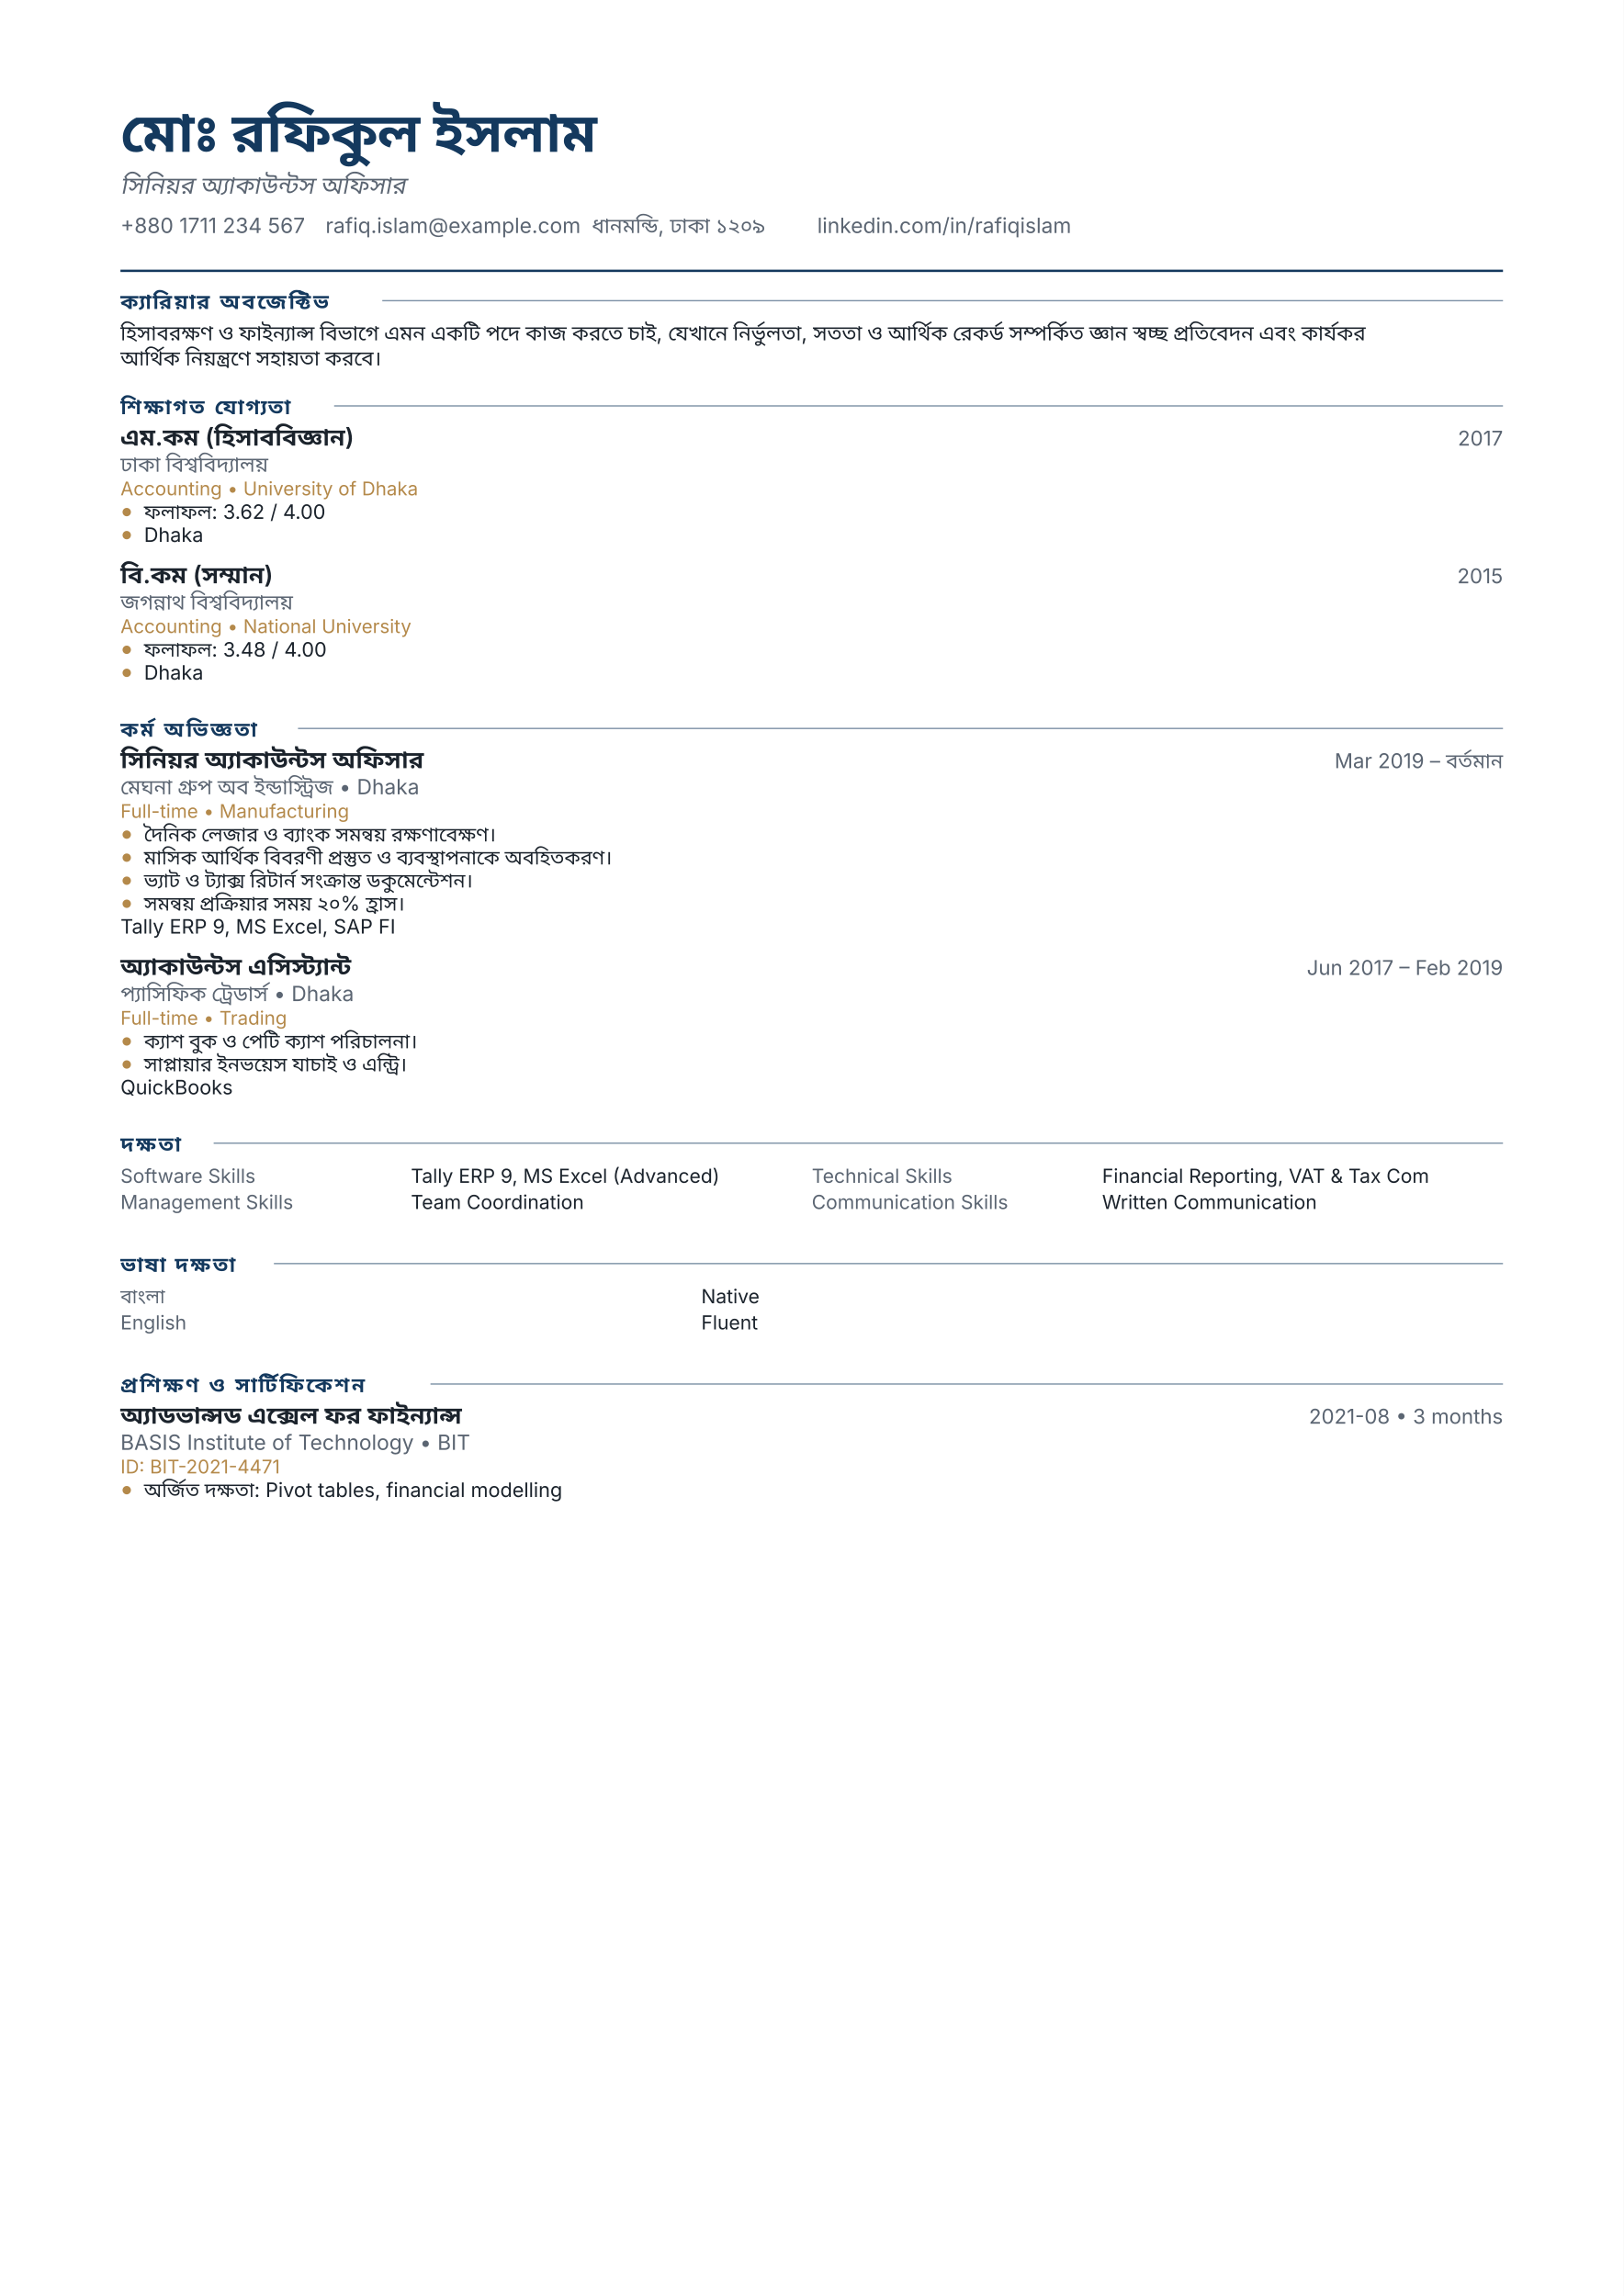
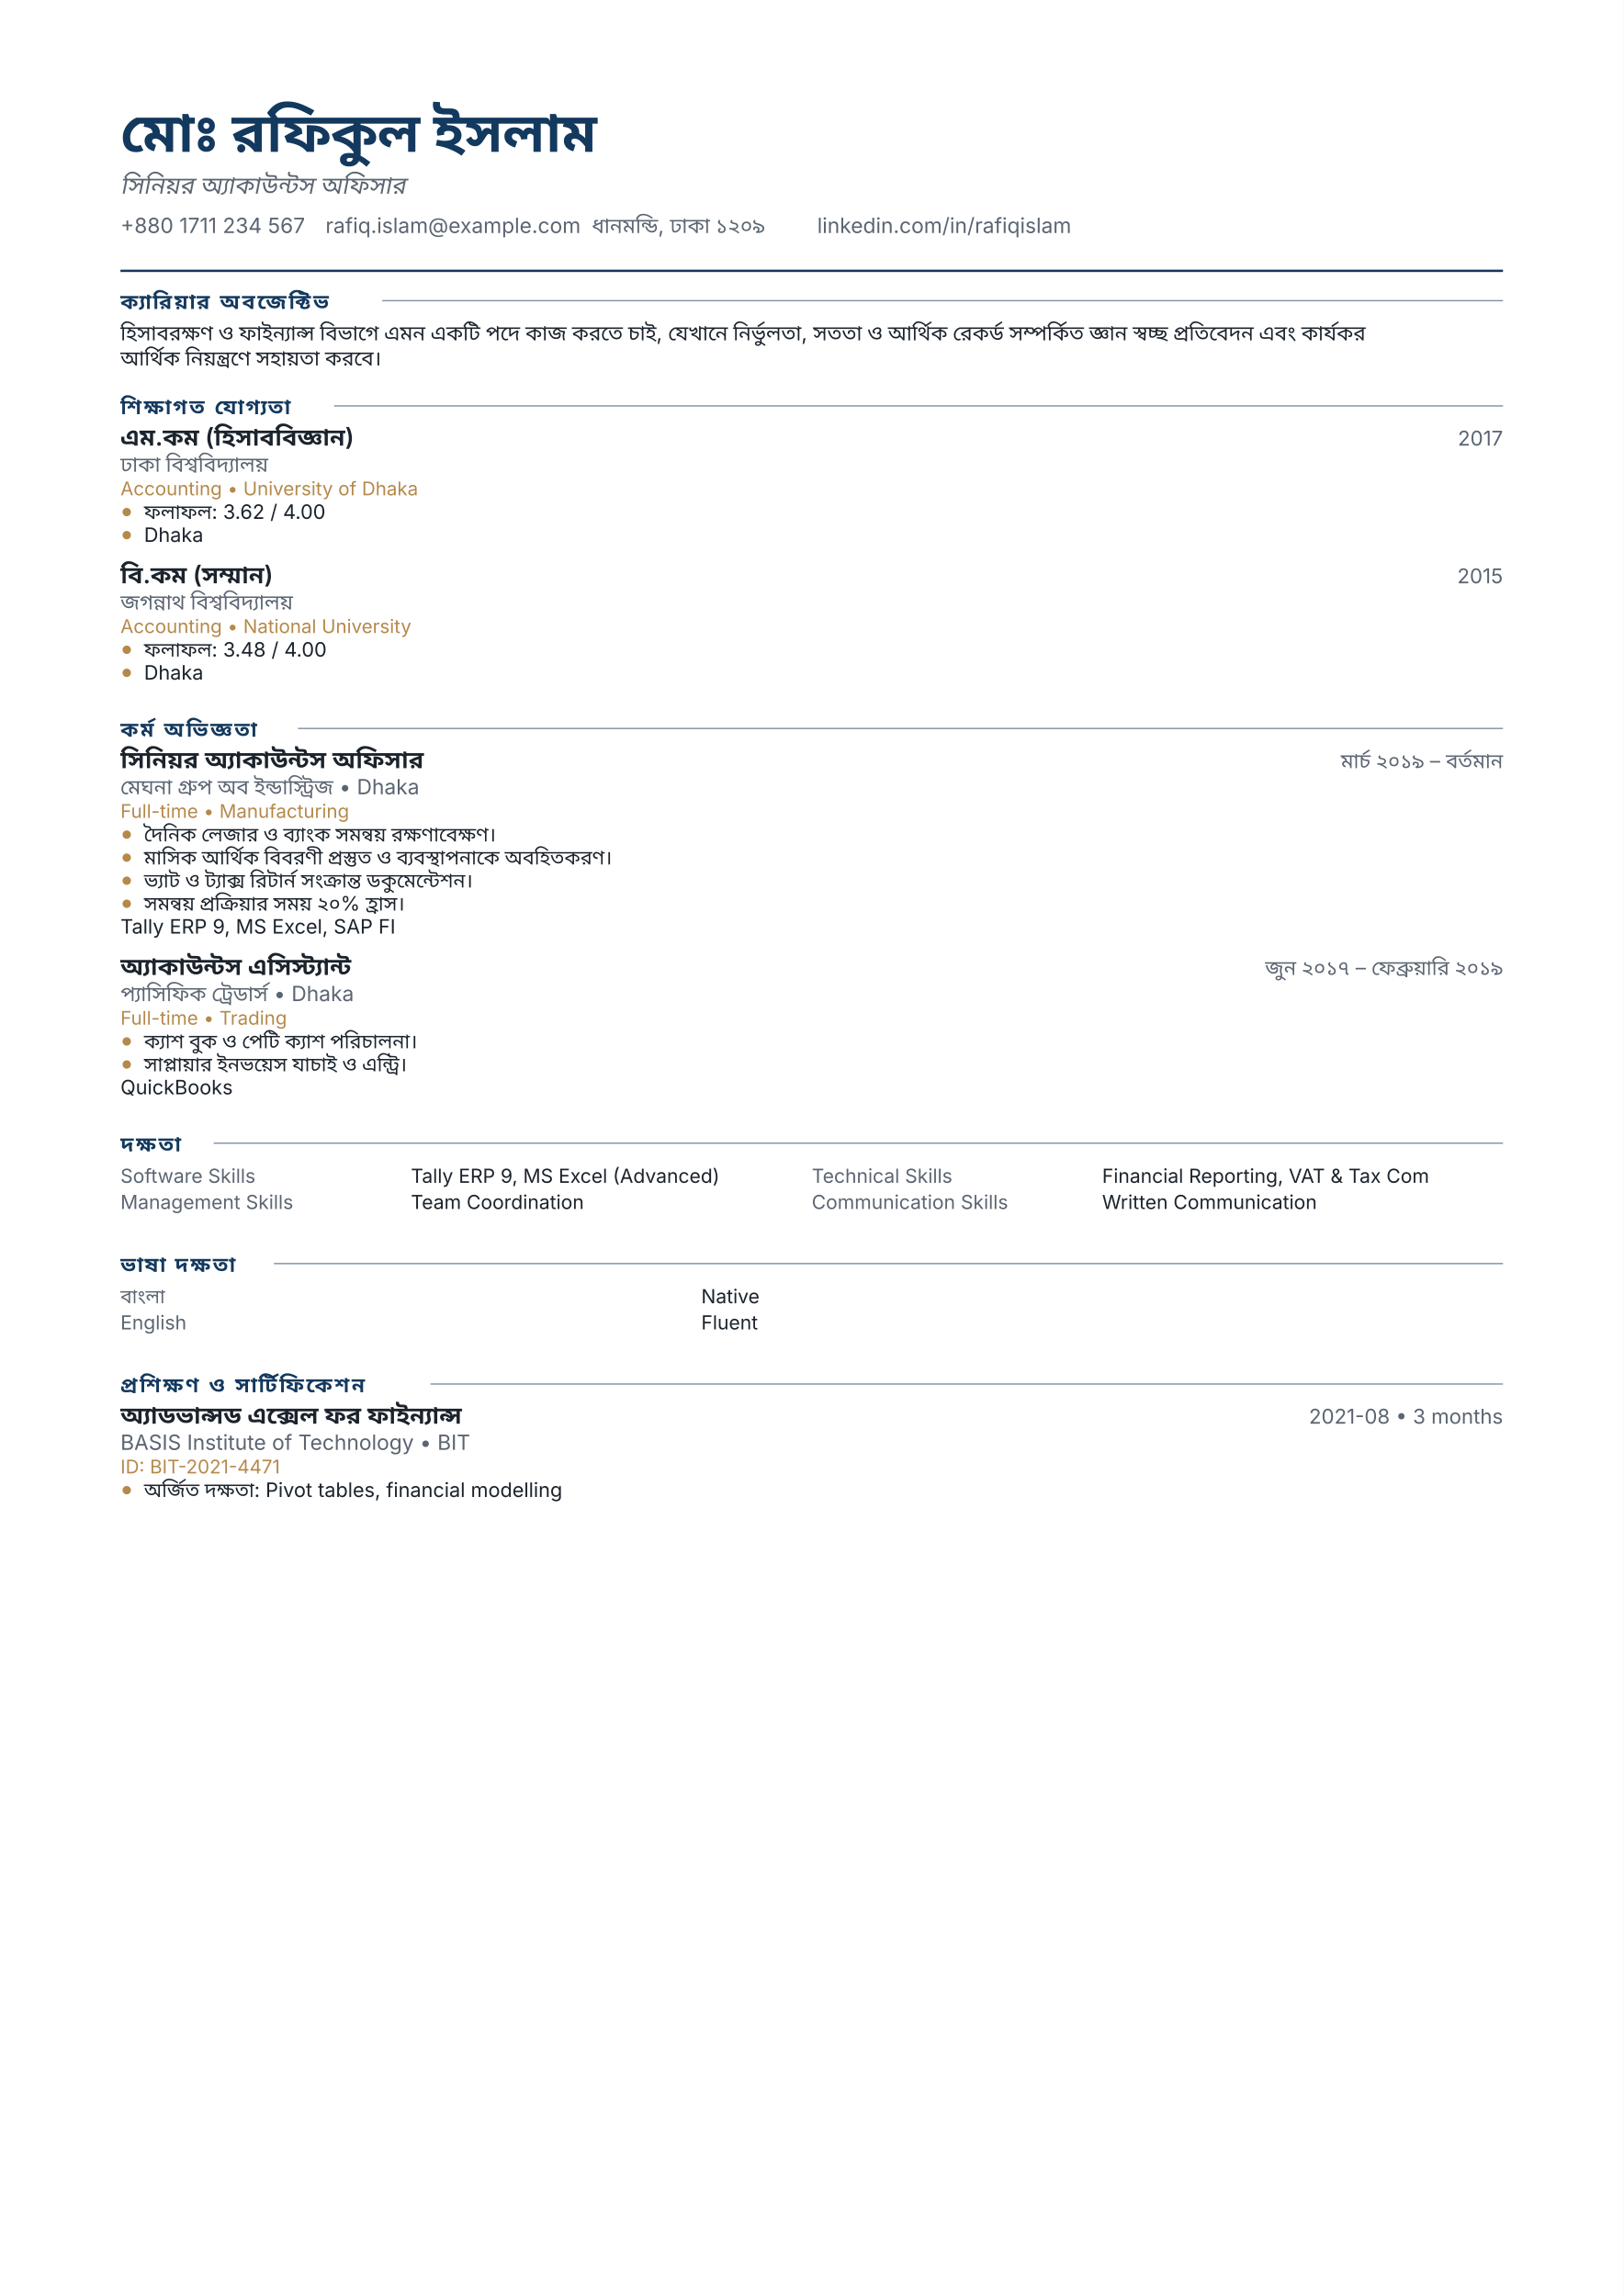
<svg xmlns="http://www.w3.org/2000/svg" width="620" height="877" viewBox="0 0 620 877" role="img" aria-label="CV template preview: Classic Professional">
  <rect width="620" height="877" fill="#ffffff" />
  <rect x="0.0" y="0.0" width="620.0" height="877.0" fill="#ffffff" />
  <text x="46.0" y="58.0" font-family="Inter, Noto Sans Bengali, sans-serif" font-size="21" font-weight="700" fill="#14395e" letter-spacing="-0.2">মোঃ রফিকুল ইসলাম</text>
  <text x="46.0" y="74.0" font-family="Inter, Noto Sans Bengali, sans-serif" font-size="9.2" font-weight="400" fill="#5b6572" font-style="italic">সিনিয়র অ্যাকাউন্টস অফিসার</text>
  <text x="46.0" y="89.0" font-family="Inter, Noto Sans Bengali, sans-serif" font-size="8" font-weight="400" fill="#5b6572">+880 1711 234 567</text>
  <text x="124.3" y="89.0" font-family="Inter, Noto Sans Bengali, sans-serif" font-size="8" font-weight="400" fill="#5b6572">rafiq.islam@example.com</text>
  <text x="226.0" y="89.0" font-family="Inter, Noto Sans Bengali, sans-serif" font-size="8" font-weight="400" fill="#5b6572">ধানমন্ডি, ঢাকা ১২০৯</text>
  <text x="312.1" y="89.0" font-family="Inter, Noto Sans Bengali, sans-serif" font-size="8" font-weight="400" fill="#5b6572">linkedin.com/in/rafiqislam</text>
  <rect x="46.0" y="103.0" width="528.0" height="0.9" fill="#14395e" />
  <text x="46.0" y="118.0" font-family="Inter, Noto Sans Bengali, sans-serif" font-size="7.9" font-weight="700" fill="#14395e" letter-spacing="0.9">ক্যারিয়ার অবজেক্টিভ</text>
  <rect x="146.0" y="114.6" width="428.0" height="0.5" fill="#14395e" opacity="0.55" />
  <text x="46.0" y="130.0" font-family="Inter, Noto Sans Bengali, sans-serif" font-size="7.9" font-weight="400" fill="#1b232c">হিসাবরক্ষণ ও ফাইন্যান্স বিভাগে এমন একটি পদে কাজ করতে চাই, যেখানে নির্ভুলতা, সততা ও আর্থিক রেকর্ড সম্পর্কিত জ্ঞান স্বচ্ছ প্রতিবেদন এবং কার্যকর</text>
  <text x="46.0" y="139.6" font-family="Inter, Noto Sans Bengali, sans-serif" font-size="7.9" font-weight="400" fill="#1b232c">আর্থিক নিয়ন্ত্রণে সহায়তা করবে।</text>
  <text x="46.0" y="158.2" font-family="Inter, Noto Sans Bengali, sans-serif" font-size="7.9" font-weight="700" fill="#14395e" letter-spacing="0.9">শিক্ষাগত যোগ্যতা</text>
  <rect x="127.6" y="154.8" width="446.4" height="0.5" fill="#14395e" opacity="0.55" />
  <text x="46.0" y="170.2" font-family="Inter, Noto Sans Bengali, sans-serif" font-size="9.2" font-weight="600" fill="#1b232c">এম.কম (হিসাববিজ্ঞান)</text>
  <text x="574.0" y="170.2" font-family="Inter, Noto Sans Bengali, sans-serif" font-size="7.8" font-weight="400" fill="#5b6572" text-anchor="end">2017</text>
  <text x="46.0" y="180.2" font-family="Inter, Noto Sans Bengali, sans-serif" font-size="8" font-weight="400" fill="#5b6572">ঢাকা বিশ্ববিদ্যালয়</text>
  <text x="46.0" y="189.2" font-family="Inter, Noto Sans Bengali, sans-serif" font-size="7.2" font-weight="400" fill="#b4894a">Accounting • University of Dhaka</text>
  <circle cx="48.4" cy="195.6" r="1.6" fill="#b4894a" />
  <text x="55.0" y="198.2" font-family="Inter, Noto Sans Bengali, sans-serif" font-size="7.6" font-weight="400" fill="#1b232c">ফলাফল: 3.62 / 4.00</text>
  <circle cx="48.4" cy="204.4" r="1.6" fill="#b4894a" />
  <text x="55.0" y="207.0" font-family="Inter, Noto Sans Bengali, sans-serif" font-size="7.6" font-weight="400" fill="#1b232c">Dhaka</text>
  <text x="46.0" y="222.8" font-family="Inter, Noto Sans Bengali, sans-serif" font-size="9.2" font-weight="600" fill="#1b232c">বি.কম (সম্মান)</text>
  <text x="574.0" y="222.8" font-family="Inter, Noto Sans Bengali, sans-serif" font-size="7.8" font-weight="400" fill="#5b6572" text-anchor="end">2015</text>
  <text x="46.0" y="232.8" font-family="Inter, Noto Sans Bengali, sans-serif" font-size="8" font-weight="400" fill="#5b6572">জগন্নাথ বিশ্ববিদ্যালয়</text>
  <text x="46.0" y="241.8" font-family="Inter, Noto Sans Bengali, sans-serif" font-size="7.2" font-weight="400" fill="#b4894a">Accounting • National University</text>
  <circle cx="48.4" cy="248.2" r="1.6" fill="#b4894a" />
  <text x="55.0" y="250.8" font-family="Inter, Noto Sans Bengali, sans-serif" font-size="7.6" font-weight="400" fill="#1b232c">ফলাফল: 3.48 / 4.00</text>
  <circle cx="48.4" cy="257.0" r="1.6" fill="#b4894a" />
  <text x="55.0" y="259.6" font-family="Inter, Noto Sans Bengali, sans-serif" font-size="7.6" font-weight="400" fill="#1b232c">Dhaka</text>
  <text x="46.0" y="281.4" font-family="Inter, Noto Sans Bengali, sans-serif" font-size="7.9" font-weight="700" fill="#14395e" letter-spacing="0.9">কর্ম অভিজ্ঞতা</text>
  <rect x="113.8" y="278.0" width="460.2" height="0.5" fill="#14395e" opacity="0.55" />
  <text x="46.0" y="293.4" font-family="Inter, Noto Sans Bengali, sans-serif" font-size="9.2" font-weight="600" fill="#1b232c">সিনিয়র অ্যাকাউন্টস অফিসার</text>
-   <text x="574.0" y="293.4" font-family="Inter, Noto Sans Bengali, sans-serif" font-size="7.8" font-weight="400" fill="#5b6572" text-anchor="end">Mar 2019 – বর্তমান</text>
+   <text x="574.0" y="293.4" font-family="Inter, Noto Sans Bengali, sans-serif" font-size="7.8" font-weight="400" fill="#5b6572" text-anchor="end">মার্চ ২০১৯ – বর্তমান</text>
  <text x="46.0" y="303.4" font-family="Inter, Noto Sans Bengali, sans-serif" font-size="8" font-weight="400" fill="#5b6572">মেঘনা গ্রুপ অব ইন্ডাস্ট্রিজ • Dhaka</text>
  <text x="46.0" y="312.4" font-family="Inter, Noto Sans Bengali, sans-serif" font-size="7.2" font-weight="400" fill="#b4894a">Full-time • Manufacturing</text>
  <circle cx="48.4" cy="318.8" r="1.6" fill="#b4894a" />
  <text x="55.0" y="321.4" font-family="Inter, Noto Sans Bengali, sans-serif" font-size="7.6" font-weight="400" fill="#1b232c">দৈনিক লেজার ও ব্যাংক সমন্বয় রক্ষণাবেক্ষণ।</text>
  <circle cx="48.4" cy="327.6" r="1.6" fill="#b4894a" />
  <text x="55.0" y="330.2" font-family="Inter, Noto Sans Bengali, sans-serif" font-size="7.6" font-weight="400" fill="#1b232c">মাসিক আর্থিক বিবরণী প্রস্তুত ও ব্যবস্থাপনাকে অবহিতকরণ।</text>
  <circle cx="48.4" cy="336.4" r="1.6" fill="#b4894a" />
  <text x="55.0" y="339.0" font-family="Inter, Noto Sans Bengali, sans-serif" font-size="7.6" font-weight="400" fill="#1b232c">ভ্যাট ও ট্যাক্স রিটার্ন সংক্রান্ত ডকুমেন্টেশন।</text>
  <circle cx="48.4" cy="345.2" r="1.6" fill="#b4894a" />
  <text x="55.0" y="347.8" font-family="Inter, Noto Sans Bengali, sans-serif" font-size="7.6" font-weight="400" fill="#1b232c">সমন্বয় প্রক্রিয়ার সময় ২০% হ্রাস।</text>
  <text x="46.0" y="356.6" font-family="Inter, Noto Sans Bengali, sans-serif" font-size="7.6" font-weight="400" fill="#1b232c">Tally ERP 9, MS Excel, SAP FI</text>
  <text x="46.0" y="372.4" font-family="Inter, Noto Sans Bengali, sans-serif" font-size="9.2" font-weight="600" fill="#1b232c">অ্যাকাউন্টস এসিস্ট্যান্ট</text>
-   <text x="574.0" y="372.4" font-family="Inter, Noto Sans Bengali, sans-serif" font-size="7.8" font-weight="400" fill="#5b6572" text-anchor="end">Jun 2017 – Feb 2019</text>
+   <text x="574.0" y="372.4" font-family="Inter, Noto Sans Bengali, sans-serif" font-size="7.8" font-weight="400" fill="#5b6572" text-anchor="end">জুন ২০১৭ – ফেব্রুয়ারি ২০১৯</text>
  <text x="46.0" y="382.4" font-family="Inter, Noto Sans Bengali, sans-serif" font-size="8" font-weight="400" fill="#5b6572">প্যাসিফিক ট্রেডার্স • Dhaka</text>
  <text x="46.0" y="391.4" font-family="Inter, Noto Sans Bengali, sans-serif" font-size="7.2" font-weight="400" fill="#b4894a">Full-time • Trading</text>
  <circle cx="48.4" cy="397.8" r="1.6" fill="#b4894a" />
  <text x="55.0" y="400.4" font-family="Inter, Noto Sans Bengali, sans-serif" font-size="7.6" font-weight="400" fill="#1b232c">ক্যাশ বুক ও পেটি ক্যাশ পরিচালনা।</text>
  <circle cx="48.4" cy="406.6" r="1.6" fill="#b4894a" />
  <text x="55.0" y="409.2" font-family="Inter, Noto Sans Bengali, sans-serif" font-size="7.6" font-weight="400" fill="#1b232c">সাপ্লায়ার ইনভয়েস যাচাই ও এন্ট্রি।</text>
  <text x="46.0" y="418.0" font-family="Inter, Noto Sans Bengali, sans-serif" font-size="7.6" font-weight="400" fill="#1b232c">QuickBooks</text>
  <text x="46.0" y="439.8" font-family="Inter, Noto Sans Bengali, sans-serif" font-size="7.9" font-weight="700" fill="#14395e" letter-spacing="0.9">দক্ষতা</text>
  <rect x="81.6" y="436.4" width="492.4" height="0.5" fill="#14395e" opacity="0.55" />
  <text x="46.0" y="451.8" font-family="Inter, Noto Sans Bengali, sans-serif" font-size="7.4" font-weight="400" fill="#5b6572">Software Skills</text>
  <text x="156.9" y="451.8" font-family="Inter, Noto Sans Bengali, sans-serif" font-size="7.4" font-weight="400" fill="#1b232c">Tally ERP 9, MS Excel (Advanced)</text>
  <text x="310.0" y="451.8" font-family="Inter, Noto Sans Bengali, sans-serif" font-size="7.4" font-weight="400" fill="#5b6572">Technical Skills</text>
  <text x="420.9" y="451.8" font-family="Inter, Noto Sans Bengali, sans-serif" font-size="7.4" font-weight="400" fill="#1b232c">Financial Reporting, VAT &amp; Tax Com</text>
  <text x="46.0" y="461.8" font-family="Inter, Noto Sans Bengali, sans-serif" font-size="7.4" font-weight="400" fill="#5b6572">Management Skills</text>
  <text x="156.9" y="461.8" font-family="Inter, Noto Sans Bengali, sans-serif" font-size="7.4" font-weight="400" fill="#1b232c">Team Coordination</text>
  <text x="310.0" y="461.8" font-family="Inter, Noto Sans Bengali, sans-serif" font-size="7.4" font-weight="400" fill="#5b6572">Communication Skills</text>
  <text x="420.9" y="461.8" font-family="Inter, Noto Sans Bengali, sans-serif" font-size="7.4" font-weight="400" fill="#1b232c">Written Communication</text>
  <text x="46.0" y="485.8" font-family="Inter, Noto Sans Bengali, sans-serif" font-size="7.9" font-weight="700" fill="#14395e" letter-spacing="0.9">ভাষা দক্ষতা</text>
  <rect x="104.6" y="482.4" width="469.4" height="0.5" fill="#14395e" opacity="0.55" />
  <text x="46.0" y="497.8" font-family="Inter, Noto Sans Bengali, sans-serif" font-size="7.4" font-weight="400" fill="#5b6572">বাংলা</text>
  <text x="267.8" y="497.8" font-family="Inter, Noto Sans Bengali, sans-serif" font-size="7.4" font-weight="400" fill="#1b232c">Native</text>
  <text x="46.0" y="507.8" font-family="Inter, Noto Sans Bengali, sans-serif" font-size="7.4" font-weight="400" fill="#5b6572">English</text>
  <text x="267.8" y="507.8" font-family="Inter, Noto Sans Bengali, sans-serif" font-size="7.4" font-weight="400" fill="#1b232c">Fluent</text>
  <text x="46.0" y="531.8" font-family="Inter, Noto Sans Bengali, sans-serif" font-size="7.9" font-weight="700" fill="#14395e" letter-spacing="0.9">প্রশিক্ষণ ও সার্টিফিকেশন</text>
  <rect x="164.4" y="528.4" width="409.6" height="0.5" fill="#14395e" opacity="0.55" />
  <text x="46.0" y="543.8" font-family="Inter, Noto Sans Bengali, sans-serif" font-size="9.2" font-weight="600" fill="#1b232c">অ্যাডভান্সড এক্সেল ফর ফাইন্যান্স</text>
  <text x="574.0" y="543.8" font-family="Inter, Noto Sans Bengali, sans-serif" font-size="7.8" font-weight="400" fill="#5b6572" text-anchor="end">2021-08 • 3 months</text>
  <text x="46.0" y="553.8" font-family="Inter, Noto Sans Bengali, sans-serif" font-size="8" font-weight="400" fill="#5b6572">BASIS Institute of Technology • BIT</text>
  <text x="46.0" y="562.8" font-family="Inter, Noto Sans Bengali, sans-serif" font-size="7.2" font-weight="400" fill="#b4894a">ID: BIT-2021-4471</text>
  <circle cx="48.4" cy="569.2" r="1.6" fill="#b4894a" />
  <text x="55.0" y="571.8" font-family="Inter, Noto Sans Bengali, sans-serif" font-size="7.6" font-weight="400" fill="#1b232c">অর্জিত দক্ষতা: Pivot tables, financial modelling</text>
</svg>
